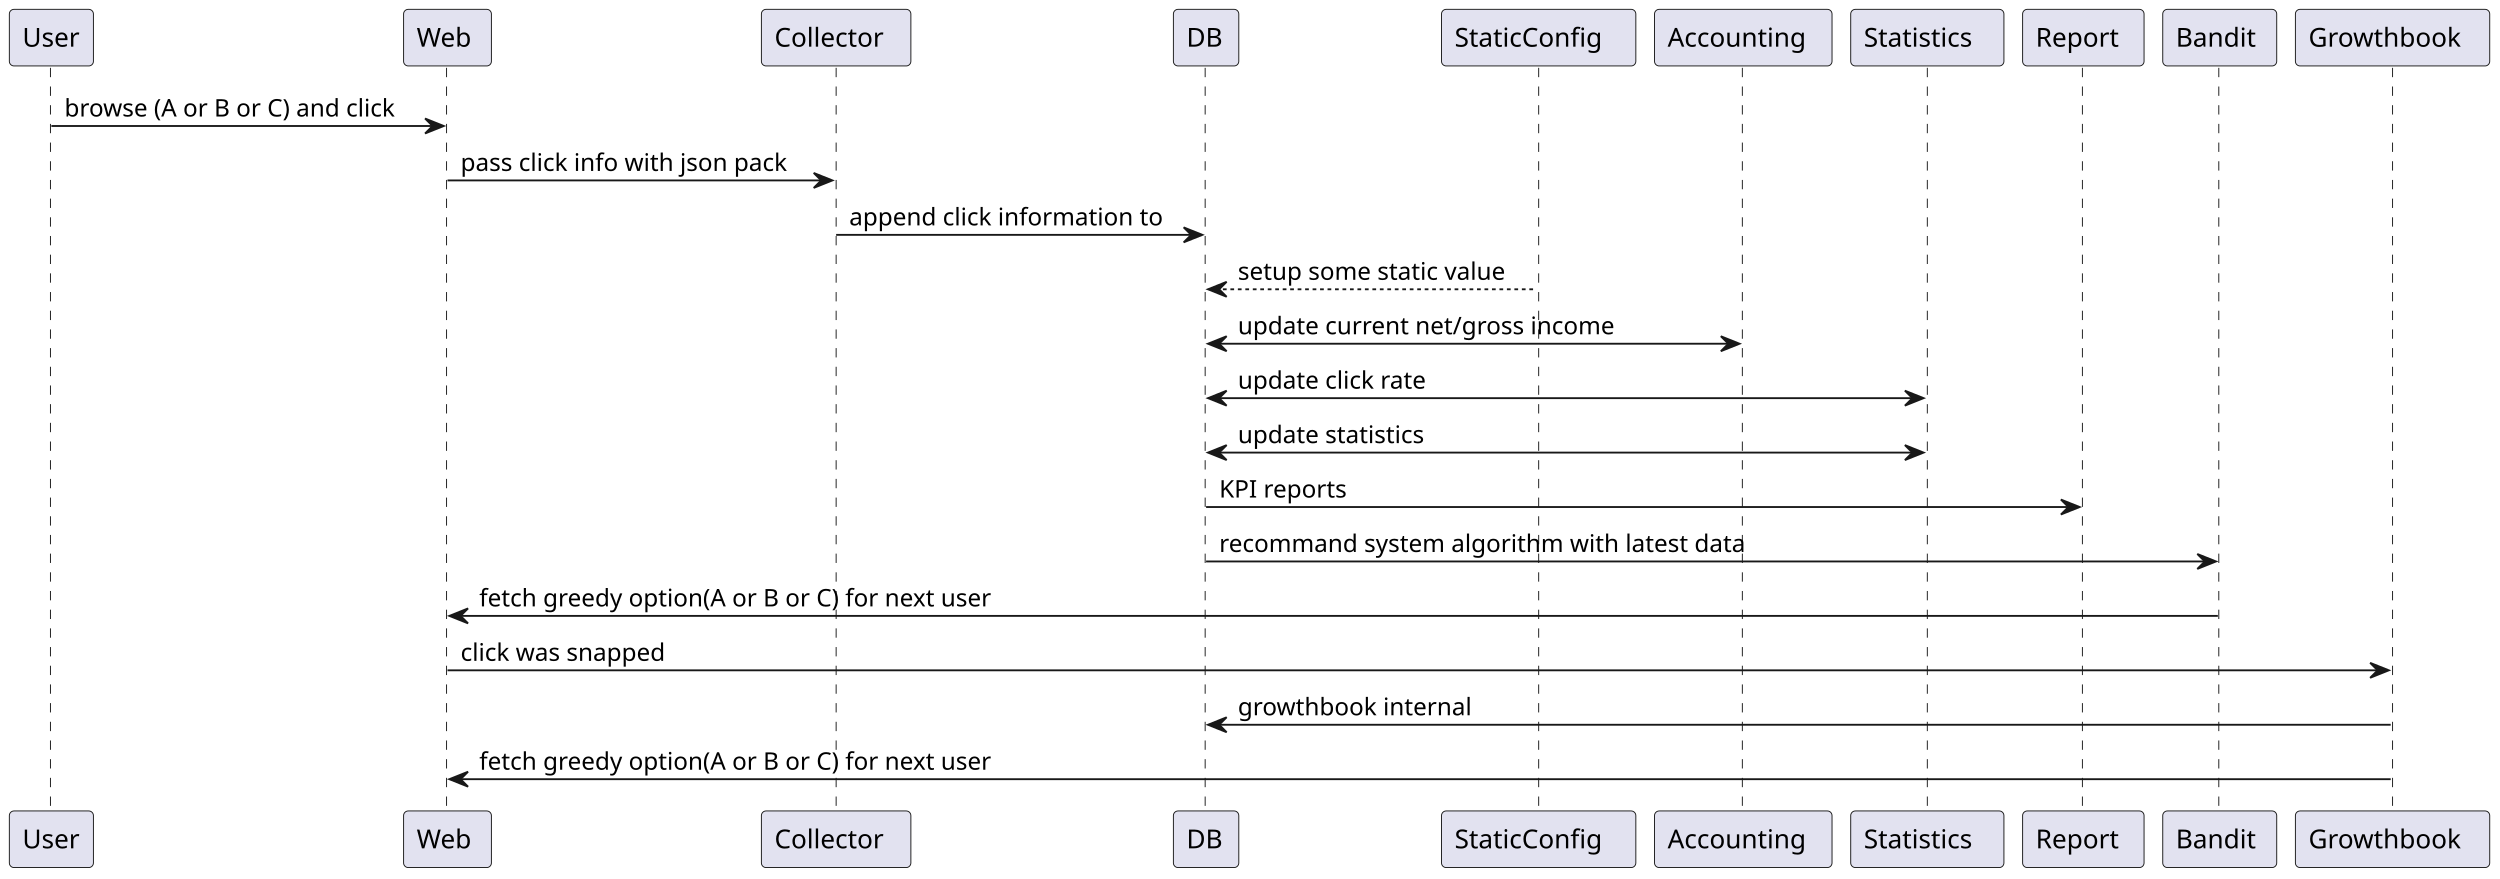
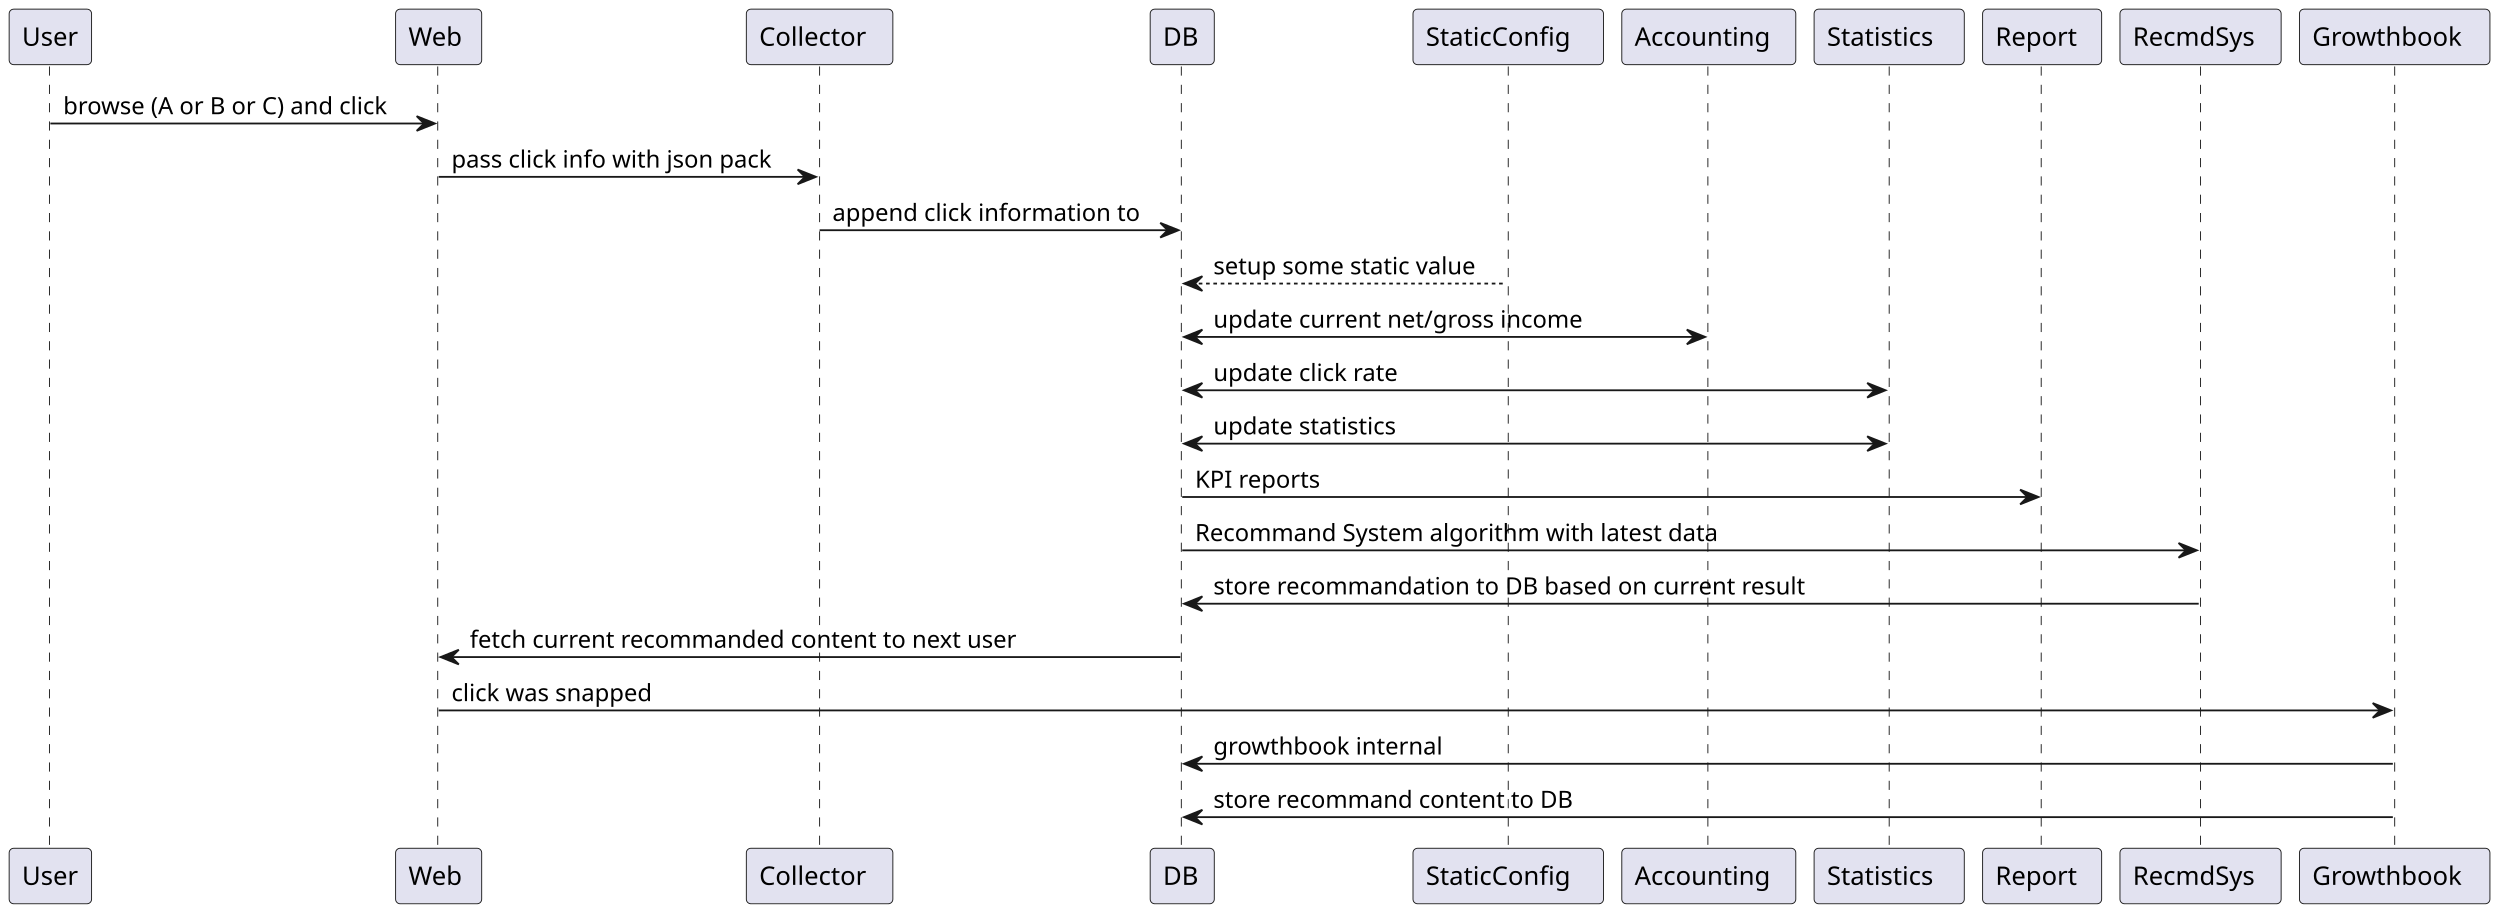
- <svg xmlns="http://www.w3.org/2000/svg" contentStyleType="text/css" height="470px" preserveAspectRatio="none" style="width:1338px;height:470px;background:#FFFFFF;" version="1.1" viewBox="0 0 1338 470" width="1338px" zoomAndPan="magnify">
+ <svg xmlns="http://www.w3.org/2000/svg" contentStyleType="text/css" height="499px" preserveAspectRatio="none" style="width:1365px;height:499px;background:#FFFFFF;" version="1.1" viewBox="0 0 1365 499" width="1365px" zoomAndPan="magnify">
  <defs />
  <g>
-     <line style="stroke:#181818;stroke-width:0.5;stroke-dasharray:5.0,5.0;" x1="27" x2="27" y1="36.297" y2="435.023" />
-     <line style="stroke:#181818;stroke-width:0.5;stroke-dasharray:5.0,5.0;" x1="239" x2="239" y1="36.297" y2="435.023" />
-     <line style="stroke:#181818;stroke-width:0.5;stroke-dasharray:5.0,5.0;" x1="447.5" x2="447.5" y1="36.297" y2="435.023" />
-     <line style="stroke:#181818;stroke-width:0.5;stroke-dasharray:5.0,5.0;" x1="645" x2="645" y1="36.297" y2="435.023" />
-     <line style="stroke:#181818;stroke-width:0.5;stroke-dasharray:5.0,5.0;" x1="823.5" x2="823.5" y1="36.297" y2="435.023" />
-     <line style="stroke:#181818;stroke-width:0.5;stroke-dasharray:5.0,5.0;" x1="932.5" x2="932.5" y1="36.297" y2="435.023" />
-     <line style="stroke:#181818;stroke-width:0.5;stroke-dasharray:5.0,5.0;" x1="1031.5" x2="1031.5" y1="36.297" y2="435.023" />
-     <line style="stroke:#181818;stroke-width:0.5;stroke-dasharray:5.0,5.0;" x1="1114.5" x2="1114.5" y1="36.297" y2="435.023" />
-     <line style="stroke:#181818;stroke-width:0.5;stroke-dasharray:5.0,5.0;" x1="1187.5" x2="1187.5" y1="36.297" y2="435.023" />
-     <line style="stroke:#181818;stroke-width:0.5;stroke-dasharray:5.0,5.0;" x1="1280.5" x2="1280.5" y1="36.297" y2="435.023" />
+     <line style="stroke:#181818;stroke-width:0.5;stroke-dasharray:5.0,5.0;" x1="27" x2="27" y1="36.297" y2="464.156" />
+     <line style="stroke:#181818;stroke-width:0.5;stroke-dasharray:5.0,5.0;" x1="239" x2="239" y1="36.297" y2="464.156" />
+     <line style="stroke:#181818;stroke-width:0.5;stroke-dasharray:5.0,5.0;" x1="447.5" x2="447.5" y1="36.297" y2="464.156" />
+     <line style="stroke:#181818;stroke-width:0.5;stroke-dasharray:5.0,5.0;" x1="645" x2="645" y1="36.297" y2="464.156" />
+     <line style="stroke:#181818;stroke-width:0.5;stroke-dasharray:5.0,5.0;" x1="823.5" x2="823.5" y1="36.297" y2="464.156" />
+     <line style="stroke:#181818;stroke-width:0.5;stroke-dasharray:5.0,5.0;" x1="932.5" x2="932.5" y1="36.297" y2="464.156" />
+     <line style="stroke:#181818;stroke-width:0.5;stroke-dasharray:5.0,5.0;" x1="1031.5" x2="1031.5" y1="36.297" y2="464.156" />
+     <line style="stroke:#181818;stroke-width:0.5;stroke-dasharray:5.0,5.0;" x1="1114.5" x2="1114.5" y1="36.297" y2="464.156" />
+     <line style="stroke:#181818;stroke-width:0.5;stroke-dasharray:5.0,5.0;" x1="1201.5" x2="1201.5" y1="36.297" y2="464.156" />
+     <line style="stroke:#181818;stroke-width:0.5;stroke-dasharray:5.0,5.0;" x1="1307.5" x2="1307.5" y1="36.297" y2="464.156" />
    <rect fill="#E2E2F0" height="30.297" rx="2.5" ry="2.5" style="stroke:#181818;stroke-width:0.5;" width="45" x="5" y="5" />
    <text fill="#000000" font-family="sans-serif" font-size="14" lengthAdjust="spacing" textLength="31" x="12" y="24.995">User</text>
-     <rect fill="#E2E2F0" height="30.297" rx="2.5" ry="2.5" style="stroke:#181818;stroke-width:0.5;" width="45" x="5" y="434.023" />
-     <text fill="#000000" font-family="sans-serif" font-size="14" lengthAdjust="spacing" textLength="31" x="12" y="454.019">User</text>
+     <rect fill="#E2E2F0" height="30.297" rx="2.5" ry="2.5" style="stroke:#181818;stroke-width:0.5;" width="45" x="5" y="463.156" />
+     <text fill="#000000" font-family="sans-serif" font-size="14" lengthAdjust="spacing" textLength="31" x="12" y="483.151">User</text>
    <rect fill="#E2E2F0" height="30.297" rx="2.5" ry="2.5" style="stroke:#181818;stroke-width:0.5;" width="47" x="216" y="5" />
    <text fill="#000000" font-family="sans-serif" font-size="14" lengthAdjust="spacing" textLength="33" x="223" y="24.995">Web</text>
-     <rect fill="#E2E2F0" height="30.297" rx="2.5" ry="2.5" style="stroke:#181818;stroke-width:0.5;" width="47" x="216" y="434.023" />
-     <text fill="#000000" font-family="sans-serif" font-size="14" lengthAdjust="spacing" textLength="33" x="223" y="454.019">Web</text>
+     <rect fill="#E2E2F0" height="30.297" rx="2.5" ry="2.5" style="stroke:#181818;stroke-width:0.5;" width="47" x="216" y="463.156" />
+     <text fill="#000000" font-family="sans-serif" font-size="14" lengthAdjust="spacing" textLength="33" x="223" y="483.151">Web</text>
    <rect fill="#E2E2F0" height="30.297" rx="2.5" ry="2.5" style="stroke:#181818;stroke-width:0.5;" width="80" x="407.5" y="5" />
    <text fill="#000000" font-family="sans-serif" font-size="14" lengthAdjust="spacing" textLength="66" x="414.5" y="24.995">Collector</text>
-     <rect fill="#E2E2F0" height="30.297" rx="2.5" ry="2.5" style="stroke:#181818;stroke-width:0.5;" width="80" x="407.5" y="434.023" />
-     <text fill="#000000" font-family="sans-serif" font-size="14" lengthAdjust="spacing" textLength="66" x="414.5" y="454.019">Collector</text>
+     <rect fill="#E2E2F0" height="30.297" rx="2.5" ry="2.5" style="stroke:#181818;stroke-width:0.5;" width="80" x="407.5" y="463.156" />
+     <text fill="#000000" font-family="sans-serif" font-size="14" lengthAdjust="spacing" textLength="66" x="414.5" y="483.151">Collector</text>
    <rect fill="#E2E2F0" height="30.297" rx="2.5" ry="2.5" style="stroke:#181818;stroke-width:0.5;" width="35" x="628" y="5" />
    <text fill="#000000" font-family="sans-serif" font-size="14" lengthAdjust="spacing" textLength="21" x="635" y="24.995">DB</text>
-     <rect fill="#E2E2F0" height="30.297" rx="2.5" ry="2.5" style="stroke:#181818;stroke-width:0.5;" width="35" x="628" y="434.023" />
-     <text fill="#000000" font-family="sans-serif" font-size="14" lengthAdjust="spacing" textLength="21" x="635" y="454.019">DB</text>
+     <rect fill="#E2E2F0" height="30.297" rx="2.5" ry="2.5" style="stroke:#181818;stroke-width:0.5;" width="35" x="628" y="463.156" />
+     <text fill="#000000" font-family="sans-serif" font-size="14" lengthAdjust="spacing" textLength="21" x="635" y="483.151">DB</text>
    <rect fill="#E2E2F0" height="30.297" rx="2.5" ry="2.5" style="stroke:#181818;stroke-width:0.5;" width="104" x="771.5" y="5" />
    <text fill="#000000" font-family="sans-serif" font-size="14" lengthAdjust="spacing" textLength="90" x="778.5" y="24.995">StaticConfig</text>
-     <rect fill="#E2E2F0" height="30.297" rx="2.5" ry="2.5" style="stroke:#181818;stroke-width:0.5;" width="104" x="771.5" y="434.023" />
-     <text fill="#000000" font-family="sans-serif" font-size="14" lengthAdjust="spacing" textLength="90" x="778.5" y="454.019">StaticConfig</text>
+     <rect fill="#E2E2F0" height="30.297" rx="2.5" ry="2.5" style="stroke:#181818;stroke-width:0.5;" width="104" x="771.5" y="463.156" />
+     <text fill="#000000" font-family="sans-serif" font-size="14" lengthAdjust="spacing" textLength="90" x="778.5" y="483.151">StaticConfig</text>
    <rect fill="#E2E2F0" height="30.297" rx="2.5" ry="2.5" style="stroke:#181818;stroke-width:0.5;" width="95" x="885.5" y="5" />
    <text fill="#000000" font-family="sans-serif" font-size="14" lengthAdjust="spacing" textLength="81" x="892.5" y="24.995">Accounting</text>
-     <rect fill="#E2E2F0" height="30.297" rx="2.5" ry="2.5" style="stroke:#181818;stroke-width:0.5;" width="95" x="885.5" y="434.023" />
-     <text fill="#000000" font-family="sans-serif" font-size="14" lengthAdjust="spacing" textLength="81" x="892.5" y="454.019">Accounting</text>
+     <rect fill="#E2E2F0" height="30.297" rx="2.5" ry="2.5" style="stroke:#181818;stroke-width:0.5;" width="95" x="885.5" y="463.156" />
+     <text fill="#000000" font-family="sans-serif" font-size="14" lengthAdjust="spacing" textLength="81" x="892.5" y="483.151">Accounting</text>
    <rect fill="#E2E2F0" height="30.297" rx="2.5" ry="2.5" style="stroke:#181818;stroke-width:0.5;" width="82" x="990.5" y="5" />
    <text fill="#000000" font-family="sans-serif" font-size="14" lengthAdjust="spacing" textLength="68" x="997.5" y="24.995">Statistics</text>
-     <rect fill="#E2E2F0" height="30.297" rx="2.5" ry="2.5" style="stroke:#181818;stroke-width:0.5;" width="82" x="990.5" y="434.023" />
-     <text fill="#000000" font-family="sans-serif" font-size="14" lengthAdjust="spacing" textLength="68" x="997.5" y="454.019">Statistics</text>
+     <rect fill="#E2E2F0" height="30.297" rx="2.5" ry="2.5" style="stroke:#181818;stroke-width:0.5;" width="82" x="990.5" y="463.156" />
+     <text fill="#000000" font-family="sans-serif" font-size="14" lengthAdjust="spacing" textLength="68" x="997.5" y="483.151">Statistics</text>
    <rect fill="#E2E2F0" height="30.297" rx="2.5" ry="2.5" style="stroke:#181818;stroke-width:0.5;" width="65" x="1082.5" y="5" />
    <text fill="#000000" font-family="sans-serif" font-size="14" lengthAdjust="spacing" textLength="51" x="1089.5" y="24.995">Report</text>
-     <rect fill="#E2E2F0" height="30.297" rx="2.5" ry="2.5" style="stroke:#181818;stroke-width:0.5;" width="65" x="1082.5" y="434.023" />
-     <text fill="#000000" font-family="sans-serif" font-size="14" lengthAdjust="spacing" textLength="51" x="1089.5" y="454.019">Report</text>
-     <rect fill="#E2E2F0" height="30.297" rx="2.5" ry="2.5" style="stroke:#181818;stroke-width:0.5;" width="61" x="1157.5" y="5" />
-     <text fill="#000000" font-family="sans-serif" font-size="14" lengthAdjust="spacing" textLength="47" x="1164.5" y="24.995">Bandit</text>
-     <rect fill="#E2E2F0" height="30.297" rx="2.5" ry="2.5" style="stroke:#181818;stroke-width:0.5;" width="61" x="1157.5" y="434.023" />
-     <text fill="#000000" font-family="sans-serif" font-size="14" lengthAdjust="spacing" textLength="47" x="1164.5" y="454.019">Bandit</text>
-     <rect fill="#E2E2F0" height="30.297" rx="2.5" ry="2.5" style="stroke:#181818;stroke-width:0.5;" width="104" x="1228.5" y="5" />
-     <text fill="#000000" font-family="sans-serif" font-size="14" lengthAdjust="spacing" textLength="90" x="1235.5" y="24.995">Growthbook</text>
-     <rect fill="#E2E2F0" height="30.297" rx="2.5" ry="2.5" style="stroke:#181818;stroke-width:0.5;" width="104" x="1228.5" y="434.023" />
-     <text fill="#000000" font-family="sans-serif" font-size="14" lengthAdjust="spacing" textLength="90" x="1235.5" y="454.019">Growthbook</text>
+     <rect fill="#E2E2F0" height="30.297" rx="2.5" ry="2.5" style="stroke:#181818;stroke-width:0.5;" width="65" x="1082.5" y="463.156" />
+     <text fill="#000000" font-family="sans-serif" font-size="14" lengthAdjust="spacing" textLength="51" x="1089.5" y="483.151">Report</text>
+     <rect fill="#E2E2F0" height="30.297" rx="2.5" ry="2.5" style="stroke:#181818;stroke-width:0.5;" width="88" x="1157.5" y="5" />
+     <text fill="#000000" font-family="sans-serif" font-size="14" lengthAdjust="spacing" textLength="74" x="1164.5" y="24.995">RecmdSys</text>
+     <rect fill="#E2E2F0" height="30.297" rx="2.5" ry="2.5" style="stroke:#181818;stroke-width:0.5;" width="88" x="1157.5" y="463.156" />
+     <text fill="#000000" font-family="sans-serif" font-size="14" lengthAdjust="spacing" textLength="74" x="1164.5" y="483.151">RecmdSys</text>
+     <rect fill="#E2E2F0" height="30.297" rx="2.5" ry="2.5" style="stroke:#181818;stroke-width:0.5;" width="104" x="1255.5" y="5" />
+     <text fill="#000000" font-family="sans-serif" font-size="14" lengthAdjust="spacing" textLength="90" x="1262.5" y="24.995">Growthbook</text>
+     <rect fill="#E2E2F0" height="30.297" rx="2.5" ry="2.5" style="stroke:#181818;stroke-width:0.5;" width="104" x="1255.5" y="463.156" />
+     <text fill="#000000" font-family="sans-serif" font-size="14" lengthAdjust="spacing" textLength="90" x="1262.5" y="483.151">Growthbook</text>
    <polygon fill="#181818" points="227.5,63.43,237.5,67.43,227.5,71.43,231.5,67.43" style="stroke:#181818;stroke-width:1.0;" />
    <line style="stroke:#181818;stroke-width:1.0;" x1="27.5" x2="233.5" y1="67.43" y2="67.43" />
    <text fill="#000000" font-family="sans-serif" font-size="13" lengthAdjust="spacing" textLength="188" x="34.5" y="62.364">browse (A or B or C) and click</text>
    <polygon fill="#181818" points="435.5,92.562,445.5,96.562,435.5,100.562,439.5,96.562" style="stroke:#181818;stroke-width:1.0;" />
    <line style="stroke:#181818;stroke-width:1.0;" x1="239.5" x2="441.5" y1="96.562" y2="96.562" />
    <text fill="#000000" font-family="sans-serif" font-size="13" lengthAdjust="spacing" textLength="184" x="246.5" y="91.497">pass click info with json pack</text>
    <polygon fill="#181818" points="633.5,121.695,643.5,125.695,633.5,129.695,637.5,125.695" style="stroke:#181818;stroke-width:1.0;" />
    <line style="stroke:#181818;stroke-width:1.0;" x1="447.5" x2="639.5" y1="125.695" y2="125.695" />
    <text fill="#000000" font-family="sans-serif" font-size="13" lengthAdjust="spacing" textLength="174" x="454.5" y="120.629">append click information to</text>
    <polygon fill="#181818" points="656.5,150.828,646.5,154.828,656.5,158.828,652.5,154.828" style="stroke:#181818;stroke-width:1.0;" />
    <line style="stroke:#181818;stroke-width:1.0;stroke-dasharray:2.0,2.0;" x1="650.5" x2="822.5" y1="154.828" y2="154.828" />
    <text fill="#000000" font-family="sans-serif" font-size="13" lengthAdjust="spacing" textLength="154" x="662.5" y="149.762">setup some static value</text>
    <polygon fill="#181818" points="656.5,179.961,646.5,183.961,656.5,187.961,652.5,183.961" style="stroke:#181818;stroke-width:1.0;" />
    <polygon fill="#181818" points="921,179.961,931,183.961,921,187.961,925,183.961" style="stroke:#181818;stroke-width:1.0;" />
    <line style="stroke:#181818;stroke-width:1.0;" x1="650.5" x2="927" y1="183.961" y2="183.961" />
    <text fill="#000000" font-family="sans-serif" font-size="13" lengthAdjust="spacing" textLength="210" x="662.5" y="178.895">update current net/gross income</text>
    <polygon fill="#181818" points="656.5,209.094,646.5,213.094,656.5,217.094,652.5,213.094" style="stroke:#181818;stroke-width:1.0;" />
    <polygon fill="#181818" points="1019.5,209.094,1029.5,213.094,1019.5,217.094,1023.5,213.094" style="stroke:#181818;stroke-width:1.0;" />
    <line style="stroke:#181818;stroke-width:1.0;" x1="650.5" x2="1025.5" y1="213.094" y2="213.094" />
    <text fill="#000000" font-family="sans-serif" font-size="13" lengthAdjust="spacing" textLength="106" x="662.5" y="208.028">update click rate</text>
    <polygon fill="#181818" points="656.5,238.227,646.5,242.227,656.5,246.227,652.5,242.227" style="stroke:#181818;stroke-width:1.0;" />
    <polygon fill="#181818" points="1019.5,238.227,1029.5,242.227,1019.5,246.227,1023.5,242.227" style="stroke:#181818;stroke-width:1.0;" />
    <line style="stroke:#181818;stroke-width:1.0;" x1="650.5" x2="1025.5" y1="242.227" y2="242.227" />
    <text fill="#000000" font-family="sans-serif" font-size="13" lengthAdjust="spacing" textLength="106" x="662.5" y="237.161">update statistics</text>
    <polygon fill="#181818" points="1103,267.359,1113,271.359,1103,275.359,1107,271.359" style="stroke:#181818;stroke-width:1.0;" />
    <line style="stroke:#181818;stroke-width:1.0;" x1="645.5" x2="1109" y1="271.359" y2="271.359" />
    <text fill="#000000" font-family="sans-serif" font-size="13" lengthAdjust="spacing" textLength="69" x="652.5" y="266.293">KPI reports</text>
-     <polygon fill="#181818" points="1176,296.492,1186,300.492,1176,304.492,1180,300.492" style="stroke:#181818;stroke-width:1.0;" />
-     <line style="stroke:#181818;stroke-width:1.0;" x1="645.5" x2="1182" y1="300.492" y2="300.492" />
-     <text fill="#000000" font-family="sans-serif" font-size="13" lengthAdjust="spacing" textLength="299" x="652.5" y="295.426">recommand system algorithm with latest data</text>
-     <polygon fill="#181818" points="250.5,325.625,240.5,329.625,250.5,333.625,246.5,329.625" style="stroke:#181818;stroke-width:1.0;" />
-     <line style="stroke:#181818;stroke-width:1.0;" x1="244.5" x2="1187" y1="329.625" y2="329.625" />
-     <text fill="#000000" font-family="sans-serif" font-size="13" lengthAdjust="spacing" textLength="291" x="256.5" y="324.559">fetch greedy option(A or B or C) for next user</text>
-     <polygon fill="#181818" points="1268.5,354.758,1278.5,358.758,1268.5,362.758,1272.5,358.758" style="stroke:#181818;stroke-width:1.0;" />
-     <line style="stroke:#181818;stroke-width:1.0;" x1="239.5" x2="1274.5" y1="358.758" y2="358.758" />
-     <text fill="#000000" font-family="sans-serif" font-size="13" lengthAdjust="spacing" textLength="116" x="246.5" y="353.692">click was snapped</text>
-     <polygon fill="#181818" points="656.5,383.891,646.5,387.891,656.5,391.891,652.5,387.891" style="stroke:#181818;stroke-width:1.0;" />
-     <line style="stroke:#181818;stroke-width:1.0;" x1="650.5" x2="1279.5" y1="387.891" y2="387.891" />
-     <text fill="#000000" font-family="sans-serif" font-size="13" lengthAdjust="spacing" textLength="128" x="662.5" y="382.825">growthbook internal</text>
-     <polygon fill="#181818" points="250.5,413.023,240.5,417.023,250.5,421.023,246.5,417.023" style="stroke:#181818;stroke-width:1.0;" />
-     <line style="stroke:#181818;stroke-width:1.0;" x1="244.5" x2="1279.5" y1="417.023" y2="417.023" />
-     <text fill="#000000" font-family="sans-serif" font-size="13" lengthAdjust="spacing" textLength="291" x="256.5" y="411.957">fetch greedy option(A or B or C) for next user</text>
+     <polygon fill="#181818" points="1189.5,296.492,1199.5,300.492,1189.5,304.492,1193.5,300.492" style="stroke:#181818;stroke-width:1.0;" />
+     <line style="stroke:#181818;stroke-width:1.0;" x1="645.5" x2="1195.5" y1="300.492" y2="300.492" />
+     <text fill="#000000" font-family="sans-serif" font-size="13" lengthAdjust="spacing" textLength="304" x="652.5" y="295.426">Recommand System algorithm with latest data</text>
+     <polygon fill="#181818" points="656.5,325.625,646.5,329.625,656.5,333.625,652.5,329.625" style="stroke:#181818;stroke-width:1.0;" />
+     <line style="stroke:#181818;stroke-width:1.0;" x1="650.5" x2="1200.5" y1="329.625" y2="329.625" />
+     <text fill="#000000" font-family="sans-serif" font-size="13" lengthAdjust="spacing" textLength="339" x="662.5" y="324.559">store recommandation to DB based on current result</text>
+     <polygon fill="#181818" points="250.5,354.758,240.5,358.758,250.5,362.758,246.5,358.758" style="stroke:#181818;stroke-width:1.0;" />
+     <line style="stroke:#181818;stroke-width:1.0;" x1="244.5" x2="644.5" y1="358.758" y2="358.758" />
+     <text fill="#000000" font-family="sans-serif" font-size="13" lengthAdjust="spacing" textLength="316" x="256.5" y="353.692">fetch current recommanded content to next user</text>
+     <polygon fill="#181818" points="1295.5,383.891,1305.5,387.891,1295.5,391.891,1299.5,387.891" style="stroke:#181818;stroke-width:1.0;" />
+     <line style="stroke:#181818;stroke-width:1.0;" x1="239.5" x2="1301.5" y1="387.891" y2="387.891" />
+     <text fill="#000000" font-family="sans-serif" font-size="13" lengthAdjust="spacing" textLength="116" x="246.5" y="382.825">click was snapped</text>
+     <polygon fill="#181818" points="656.5,413.023,646.5,417.023,656.5,421.023,652.5,417.023" style="stroke:#181818;stroke-width:1.0;" />
+     <line style="stroke:#181818;stroke-width:1.0;" x1="650.5" x2="1306.5" y1="417.023" y2="417.023" />
+     <text fill="#000000" font-family="sans-serif" font-size="13" lengthAdjust="spacing" textLength="128" x="662.5" y="411.957">growthbook internal</text>
+     <polygon fill="#181818" points="656.5,442.156,646.5,446.156,656.5,450.156,652.5,446.156" style="stroke:#181818;stroke-width:1.0;" />
+     <line style="stroke:#181818;stroke-width:1.0;" x1="650.5" x2="1306.5" y1="446.156" y2="446.156" />
+     <text fill="#000000" font-family="sans-serif" font-size="13" lengthAdjust="spacing" textLength="207" x="662.5" y="441.09">store recommand content to DB</text>
  </g>
</svg>
